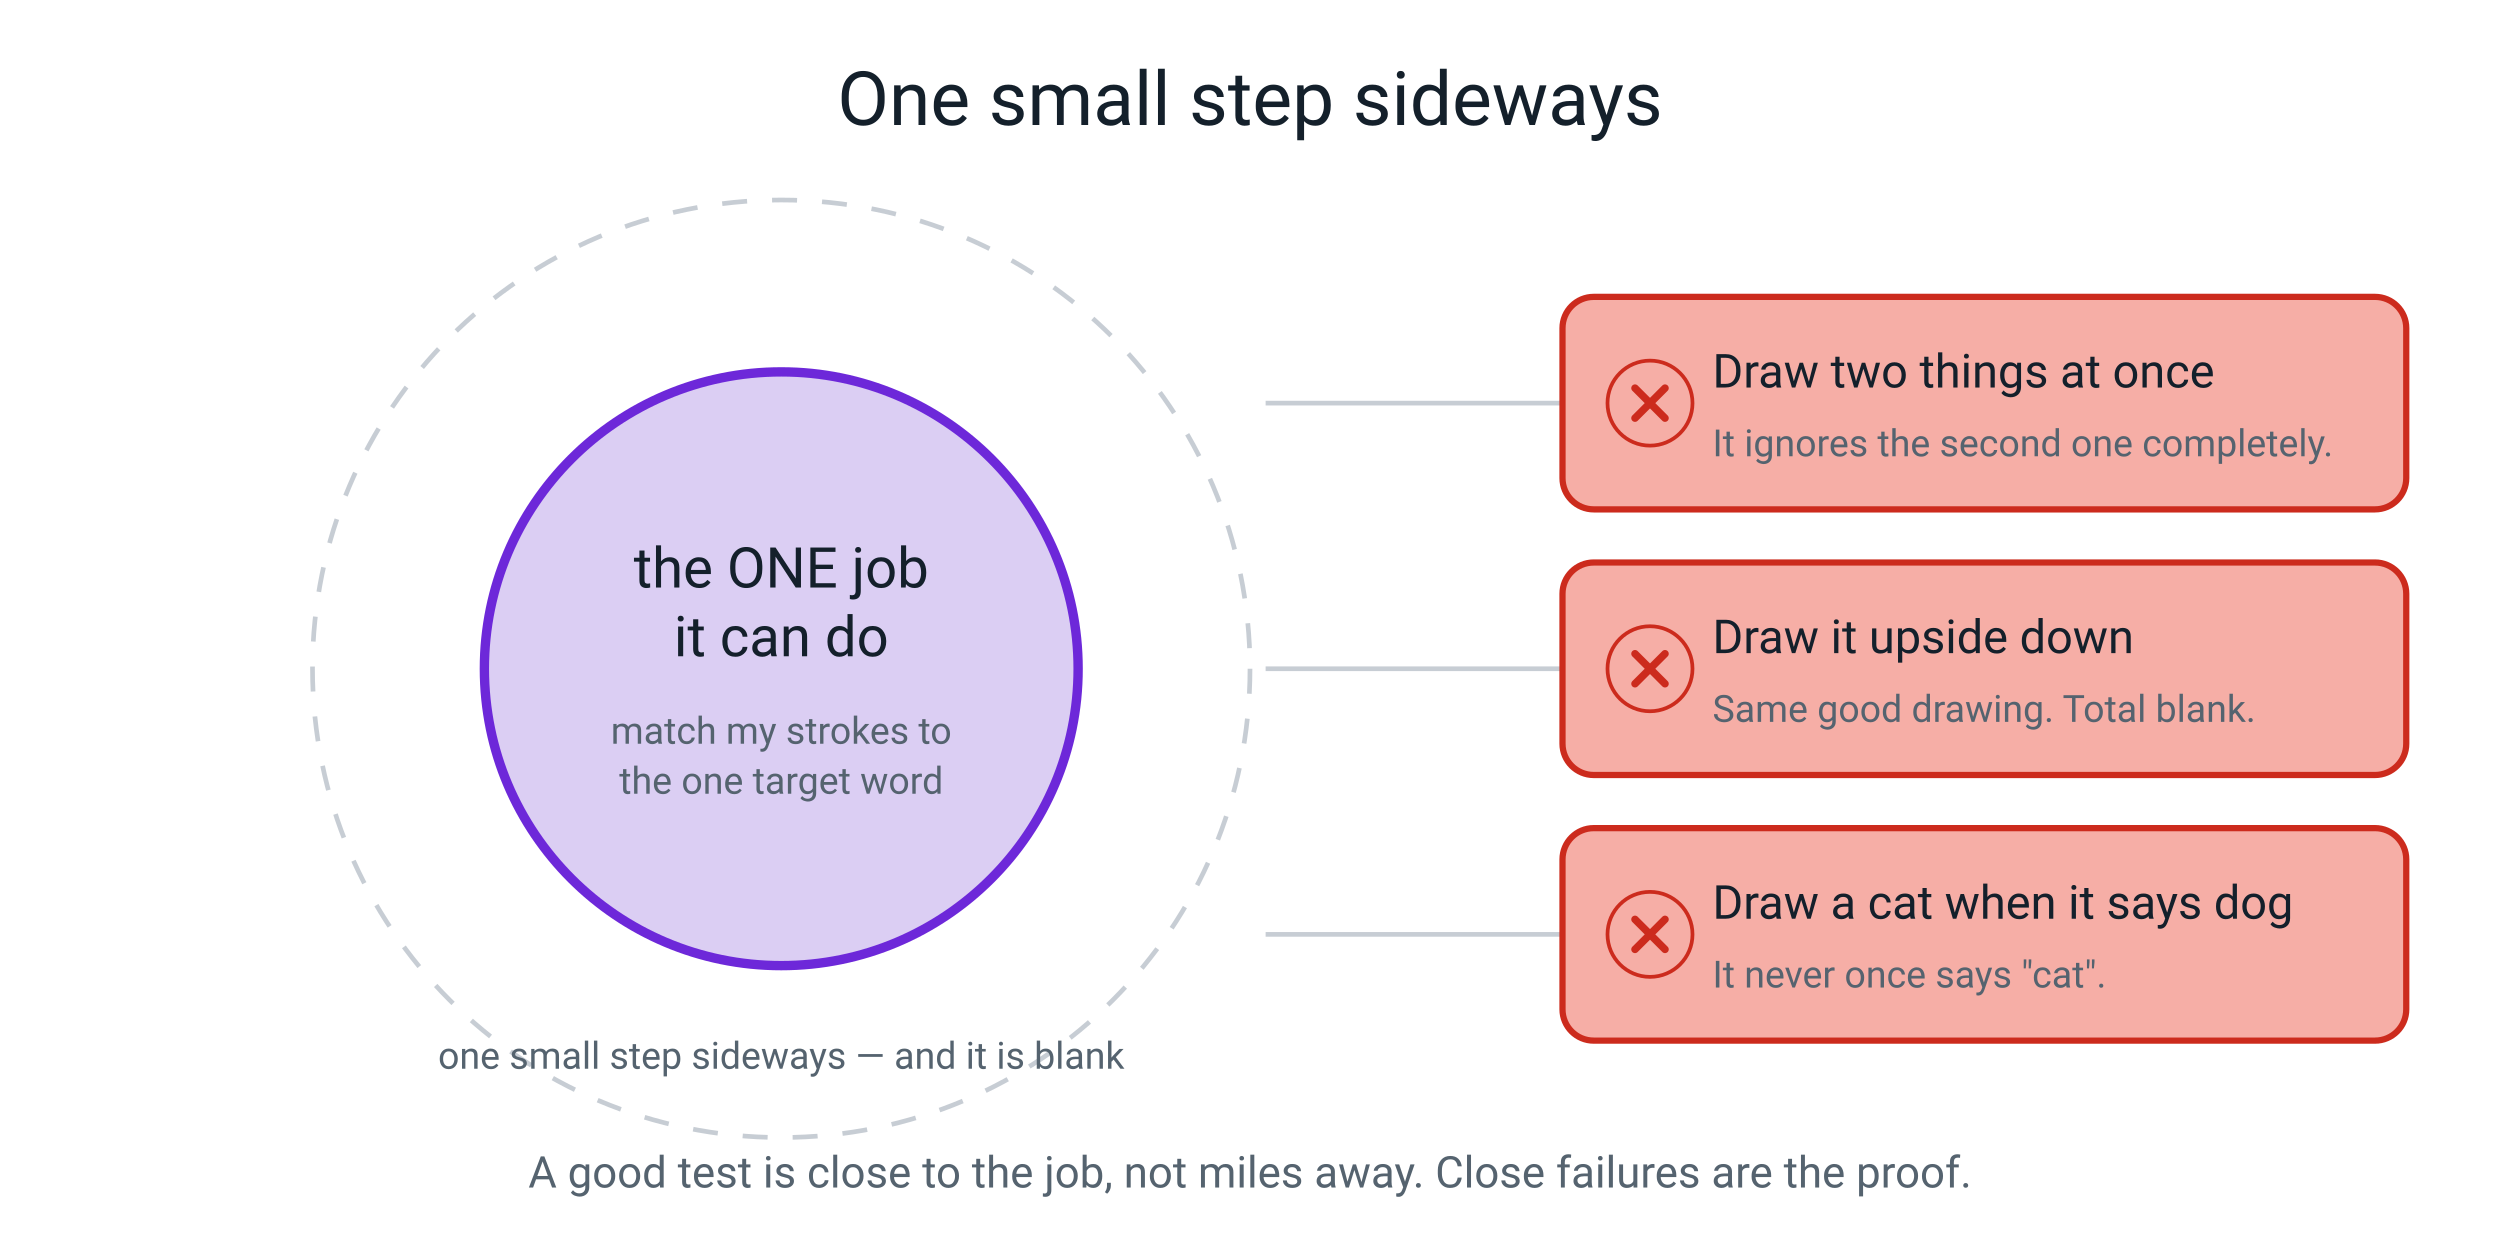
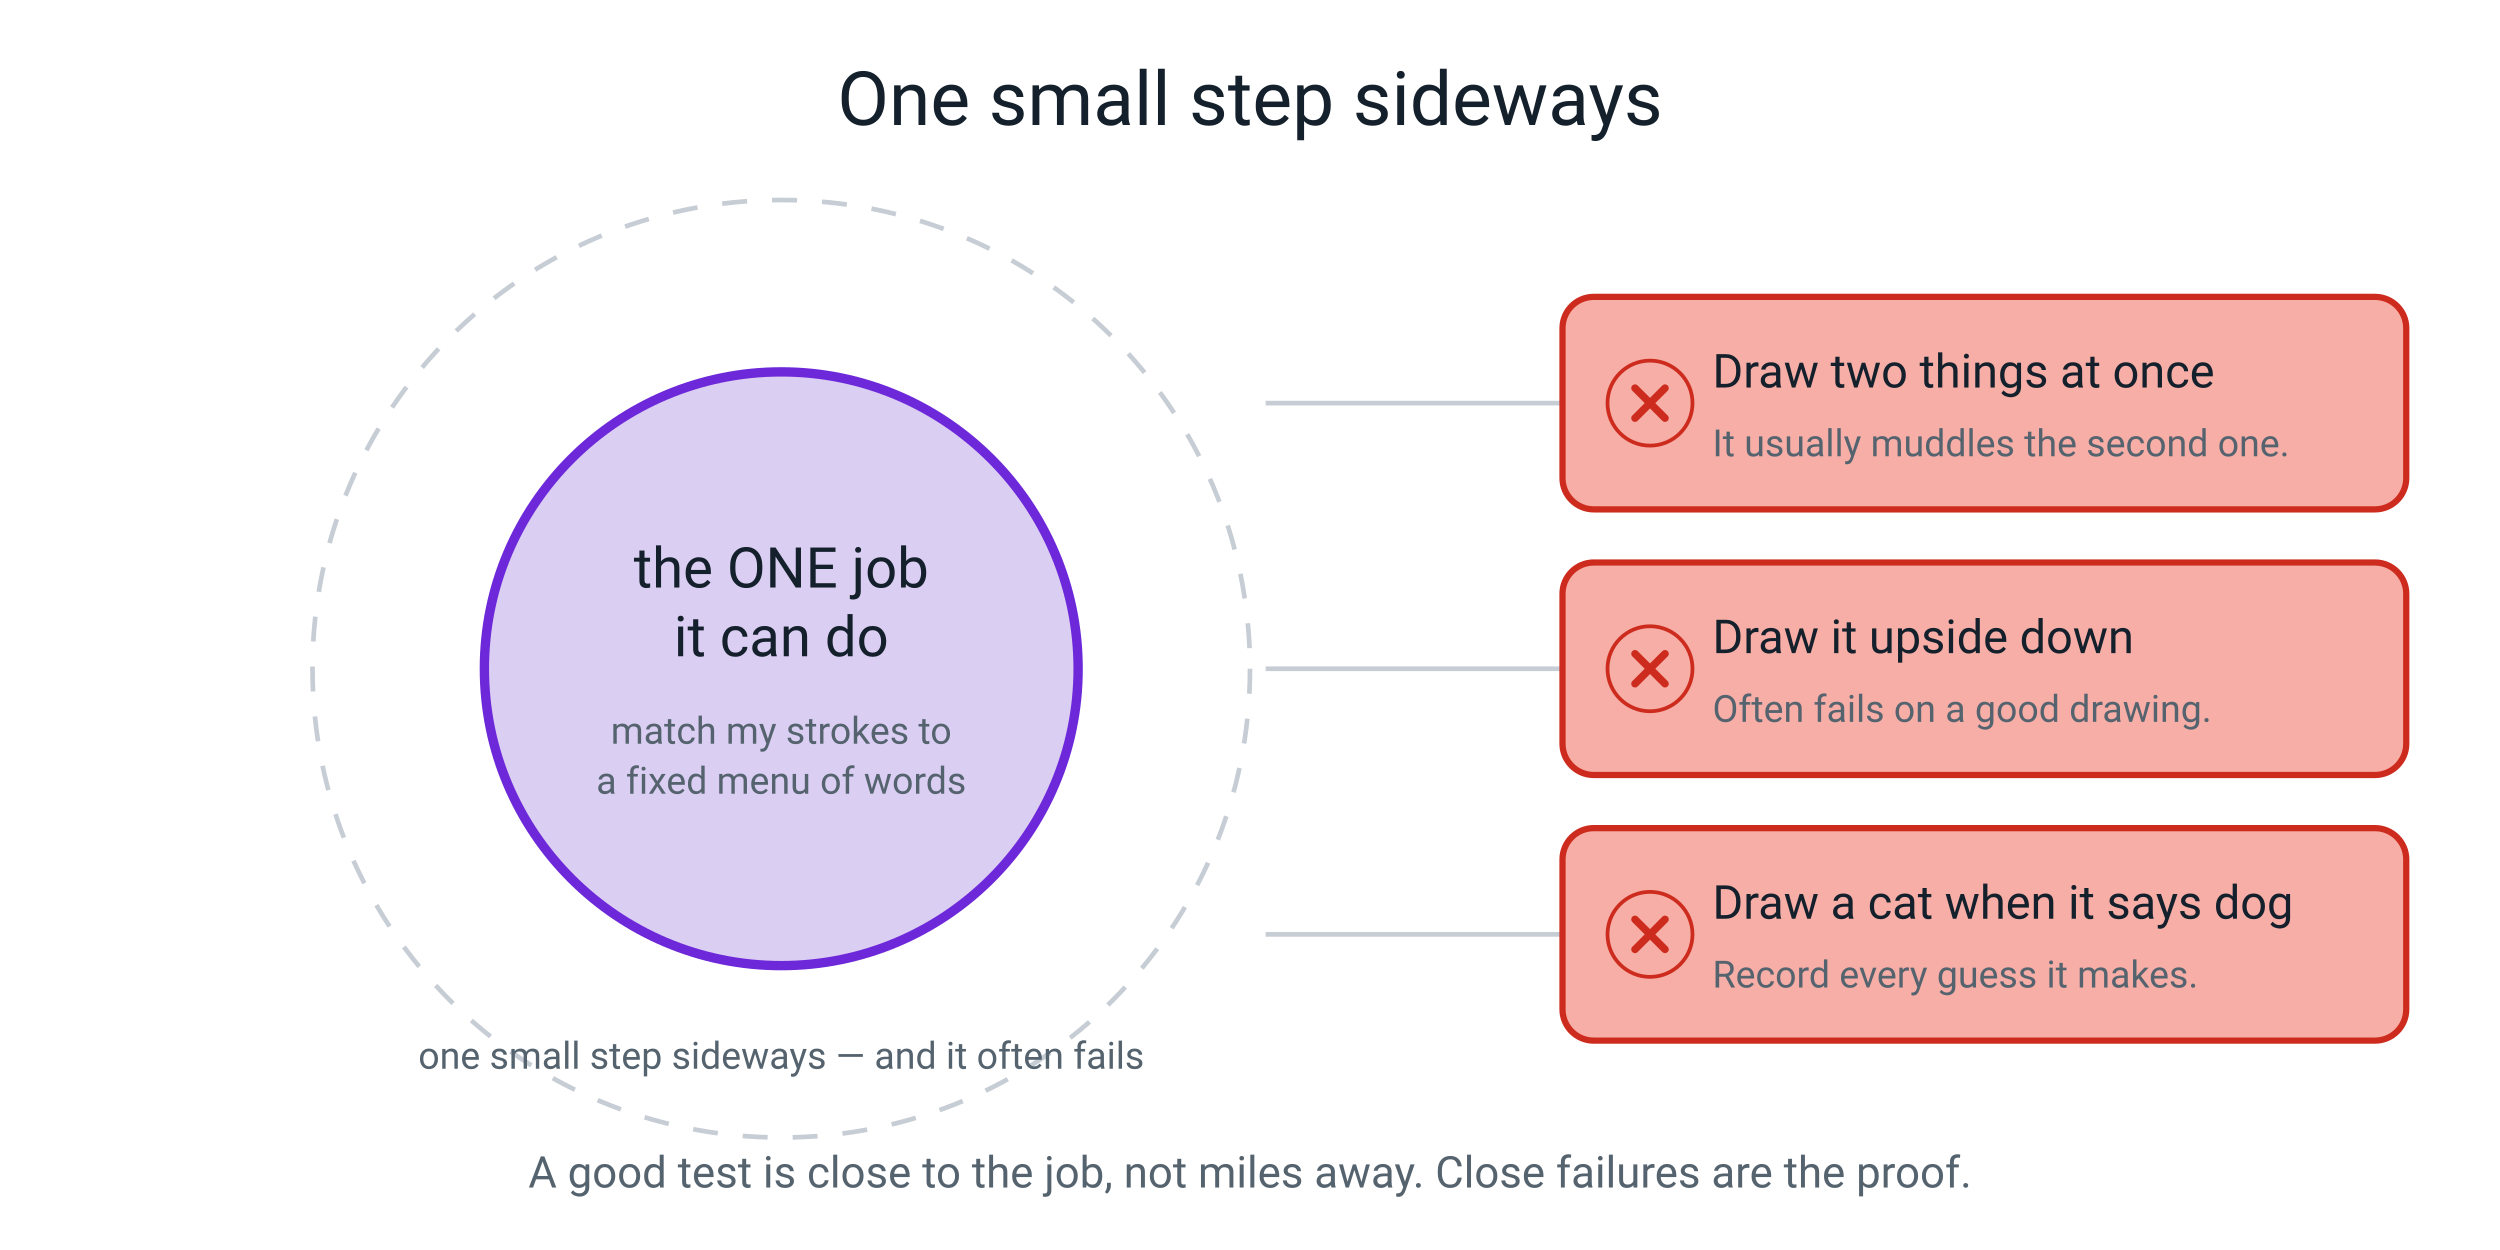
<svg xmlns="http://www.w3.org/2000/svg" viewBox="0 0 800 400" role="img">
  <g font-family="ui-sans-serif, system-ui, -apple-system, 'Segoe UI', Roboto, sans-serif">
    <text x="400" y="40" font-size="24" fill="#14202B" text-anchor="middle">One small step sideways</text>
    <g stroke="#C7CDD4" stroke-width="1.5">
      <line x1="405" y1="129" x2="500" y2="129" />
      <line x1="405" y1="214" x2="500" y2="214" />
      <line x1="405" y1="299" x2="500" y2="299" />
    </g>
    <circle cx="250" cy="214" r="150" fill="none" stroke="#C7CDD4" stroke-width="1.5" stroke-dasharray="8 8" />
    <circle cx="250" cy="214" r="95" fill="#DBCEF3" stroke="#6D28D9" stroke-width="3" />
    <text x="250" y="188" font-size="18" fill="#14202B" text-anchor="middle">the ONE job</text>
    <text x="250" y="210" font-size="18" fill="#14202B" text-anchor="middle">it can do</text>
    <text x="250" y="238" font-size="12" fill="#55636F" text-anchor="middle">match my strokes to</text>
-     <text x="250" y="254" font-size="12" fill="#55636F" text-anchor="middle">the one target word</text>
-     <text x="250" y="342" font-size="12" fill="#55636F" text-anchor="middle">one small step sideways — and it is blank</text>
+     <text x="250" y="254" font-size="12" fill="#55636F" text-anchor="middle">a fixed menu of words</text>
+     <text x="250" y="342" font-size="12" fill="#55636F" text-anchor="middle">one small step sideways — and it often fails</text>
    <rect x="500" y="95" width="270" height="68" rx="10" fill="#F6AEA6" stroke="#CC2B1D" stroke-width="2" />
    <g transform="translate(508,109) scale(0.4)">
      <circle cx="50" cy="50" r="34" fill="#F6AEA6" stroke="#CC2B1D" stroke-width="3" />
      <g stroke="#CC2B1D" stroke-width="6" stroke-linecap="round">
        <line x1="38" y1="38" x2="62" y2="62" />
        <line x1="62" y1="38" x2="38" y2="62" />
      </g>
    </g>
    <text x="548" y="124" font-size="15" fill="#14202B">Draw two things at once</text>
-     <text x="548" y="146" font-size="12" fill="#55636F">It ignores the second one completely.</text>
+     <text x="548" y="146" font-size="12" fill="#55636F">It usually muddles the second one.</text>
    <rect x="500" y="180" width="270" height="68" rx="10" fill="#F6AEA6" stroke="#CC2B1D" stroke-width="2" />
    <g transform="translate(508,194) scale(0.4)">
      <circle cx="50" cy="50" r="34" fill="#F6AEA6" stroke="#CC2B1D" stroke-width="3" />
      <g stroke="#CC2B1D" stroke-width="6" stroke-linecap="round">
        <line x1="38" y1="38" x2="62" y2="62" />
        <line x1="62" y1="38" x2="38" y2="62" />
      </g>
    </g>
    <text x="548" y="209" font-size="15" fill="#14202B">Draw it upside down</text>
-     <text x="548" y="231" font-size="12" fill="#55636F">Same good drawing. Total blank.</text>
+     <text x="548" y="231" font-size="12" fill="#55636F">Often fails on a good drawing.</text>
    <rect x="500" y="265" width="270" height="68" rx="10" fill="#F6AEA6" stroke="#CC2B1D" stroke-width="2" />
    <g transform="translate(508,279) scale(0.4)">
      <circle cx="50" cy="50" r="34" fill="#F6AEA6" stroke="#CC2B1D" stroke-width="3" />
      <g stroke="#CC2B1D" stroke-width="6" stroke-linecap="round">
        <line x1="38" y1="38" x2="62" y2="62" />
        <line x1="62" y1="38" x2="38" y2="62" />
      </g>
    </g>
    <text x="548" y="294" font-size="15" fill="#14202B">Draw a cat when it says dog</text>
-     <text x="548" y="316" font-size="12" fill="#55636F">It never once says "cat".</text>
+     <text x="548" y="316" font-size="12" fill="#55636F">Record every guess it makes.</text>
    <text x="400" y="380" font-size="14" fill="#55636F" text-anchor="middle">A good test is close to the job, not miles away. Close failures are the proof.</text>
  </g>
</svg>
